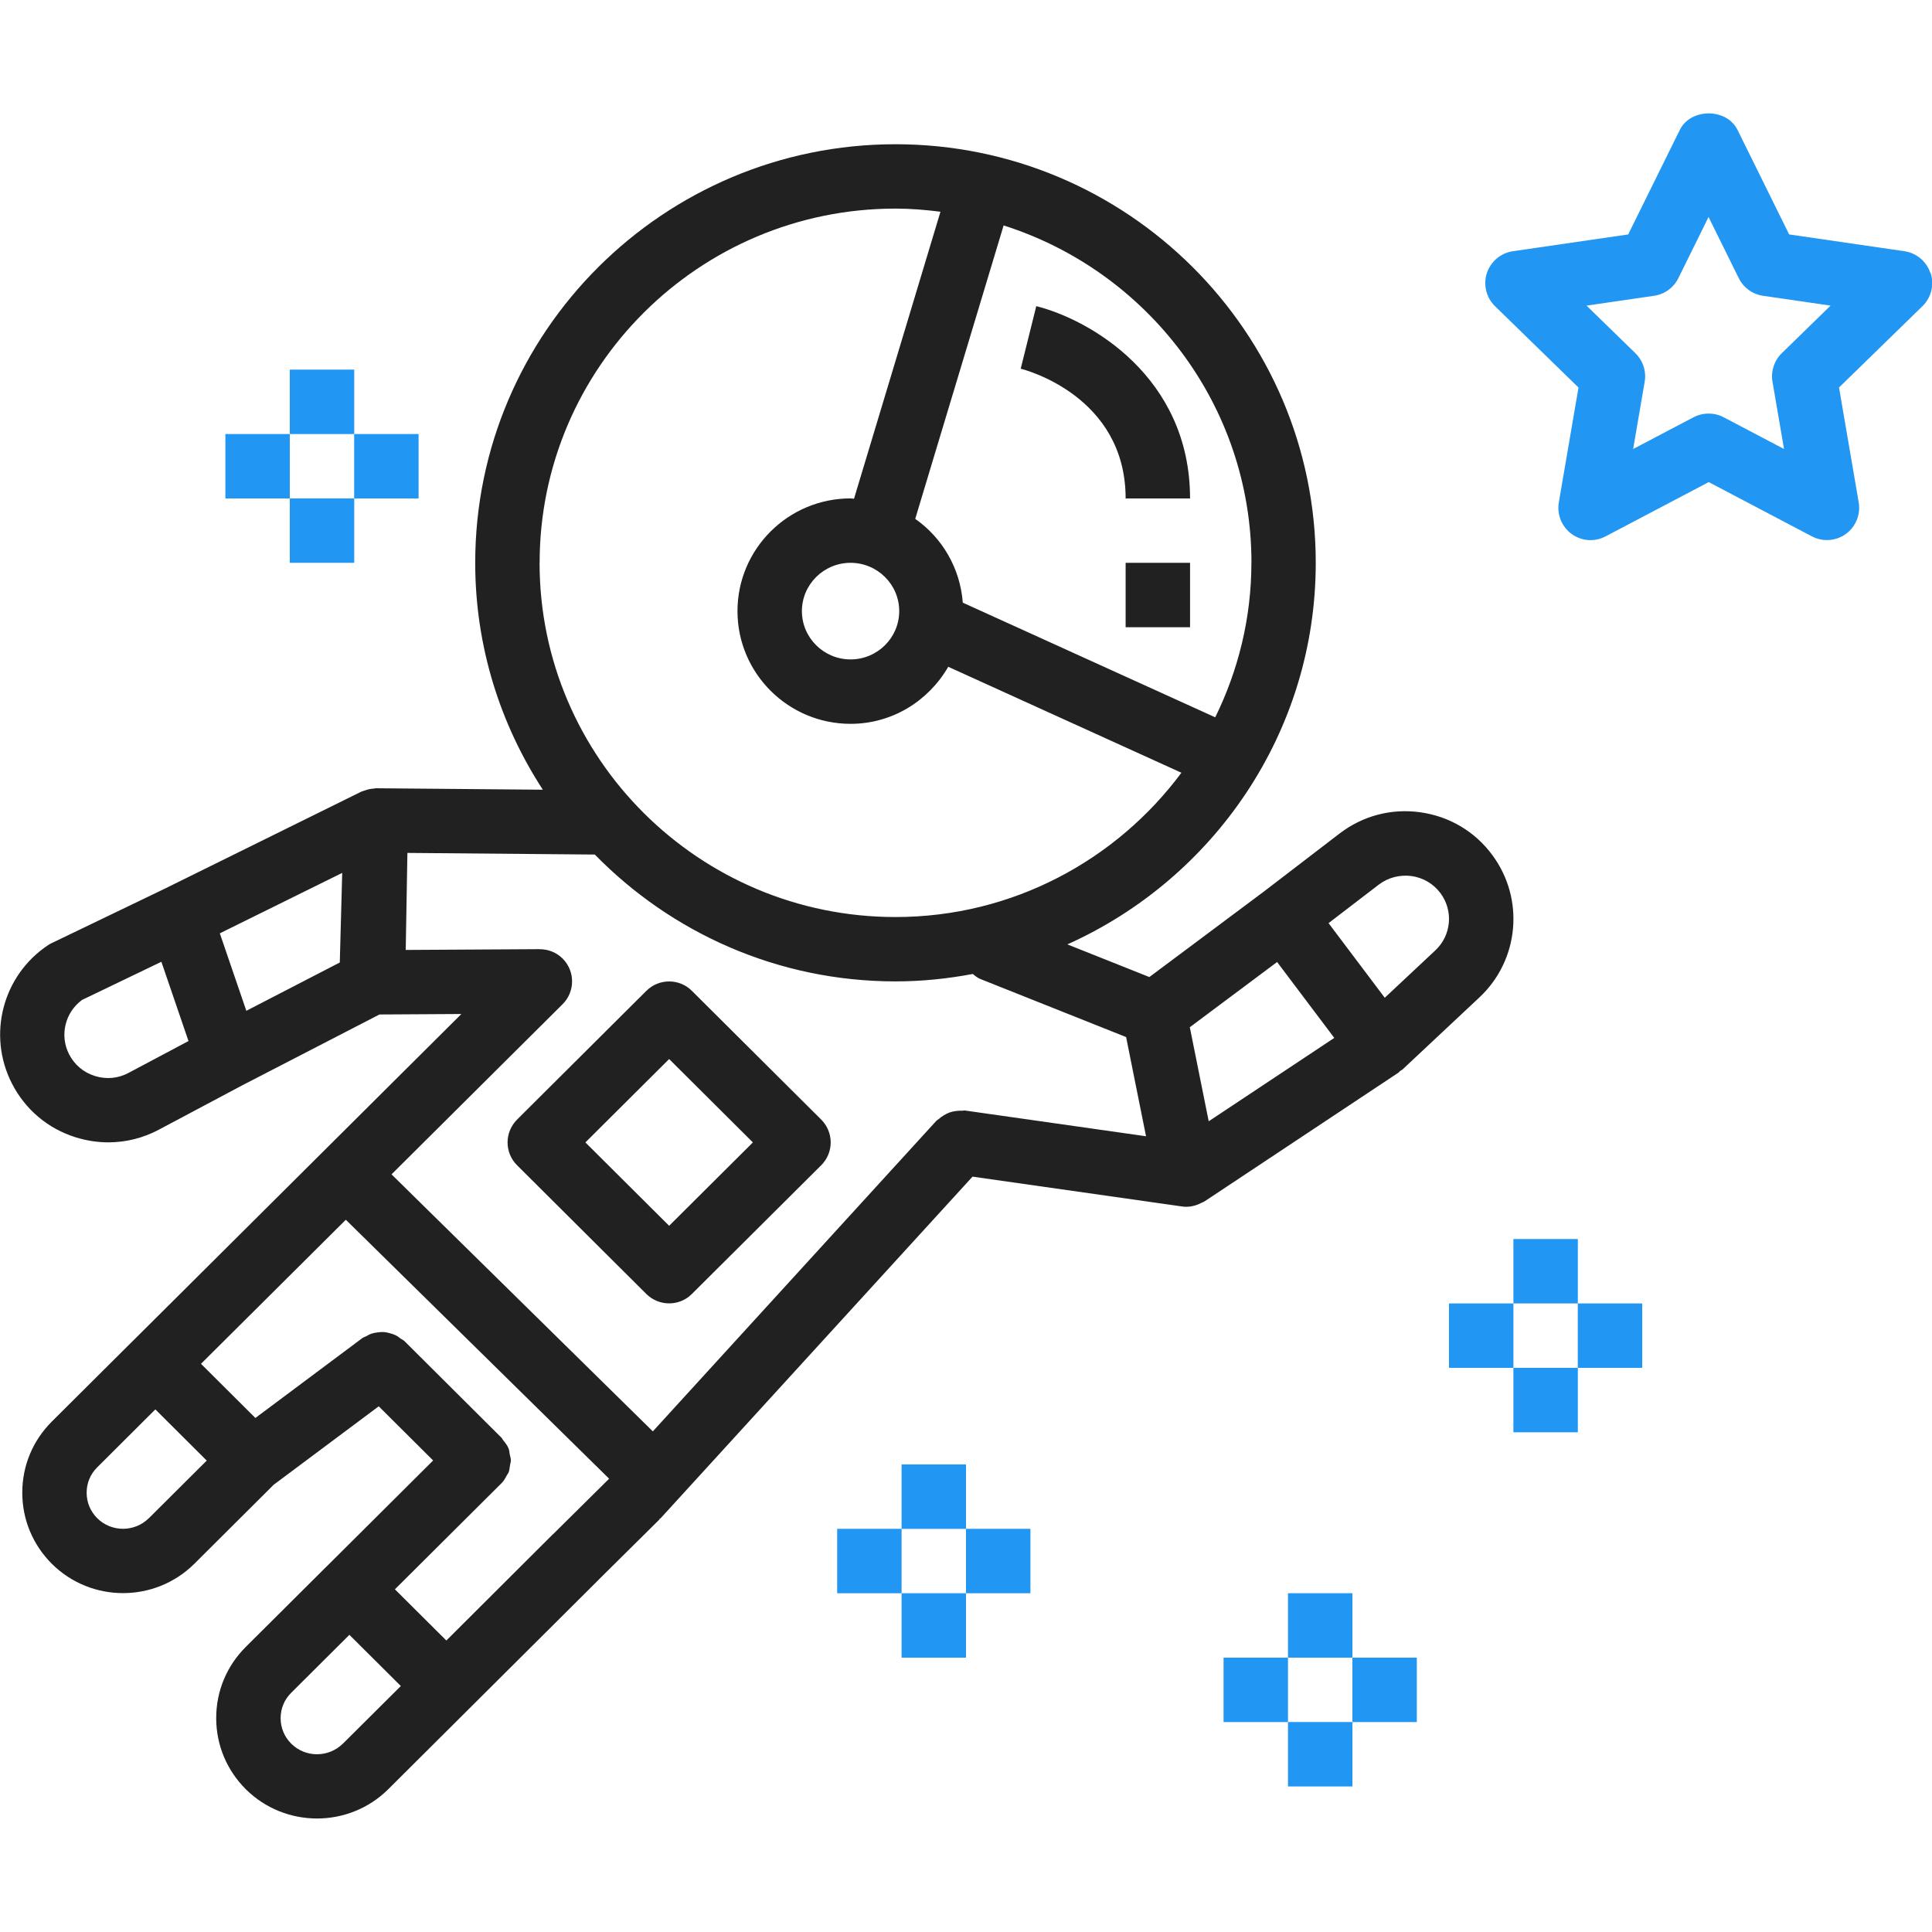
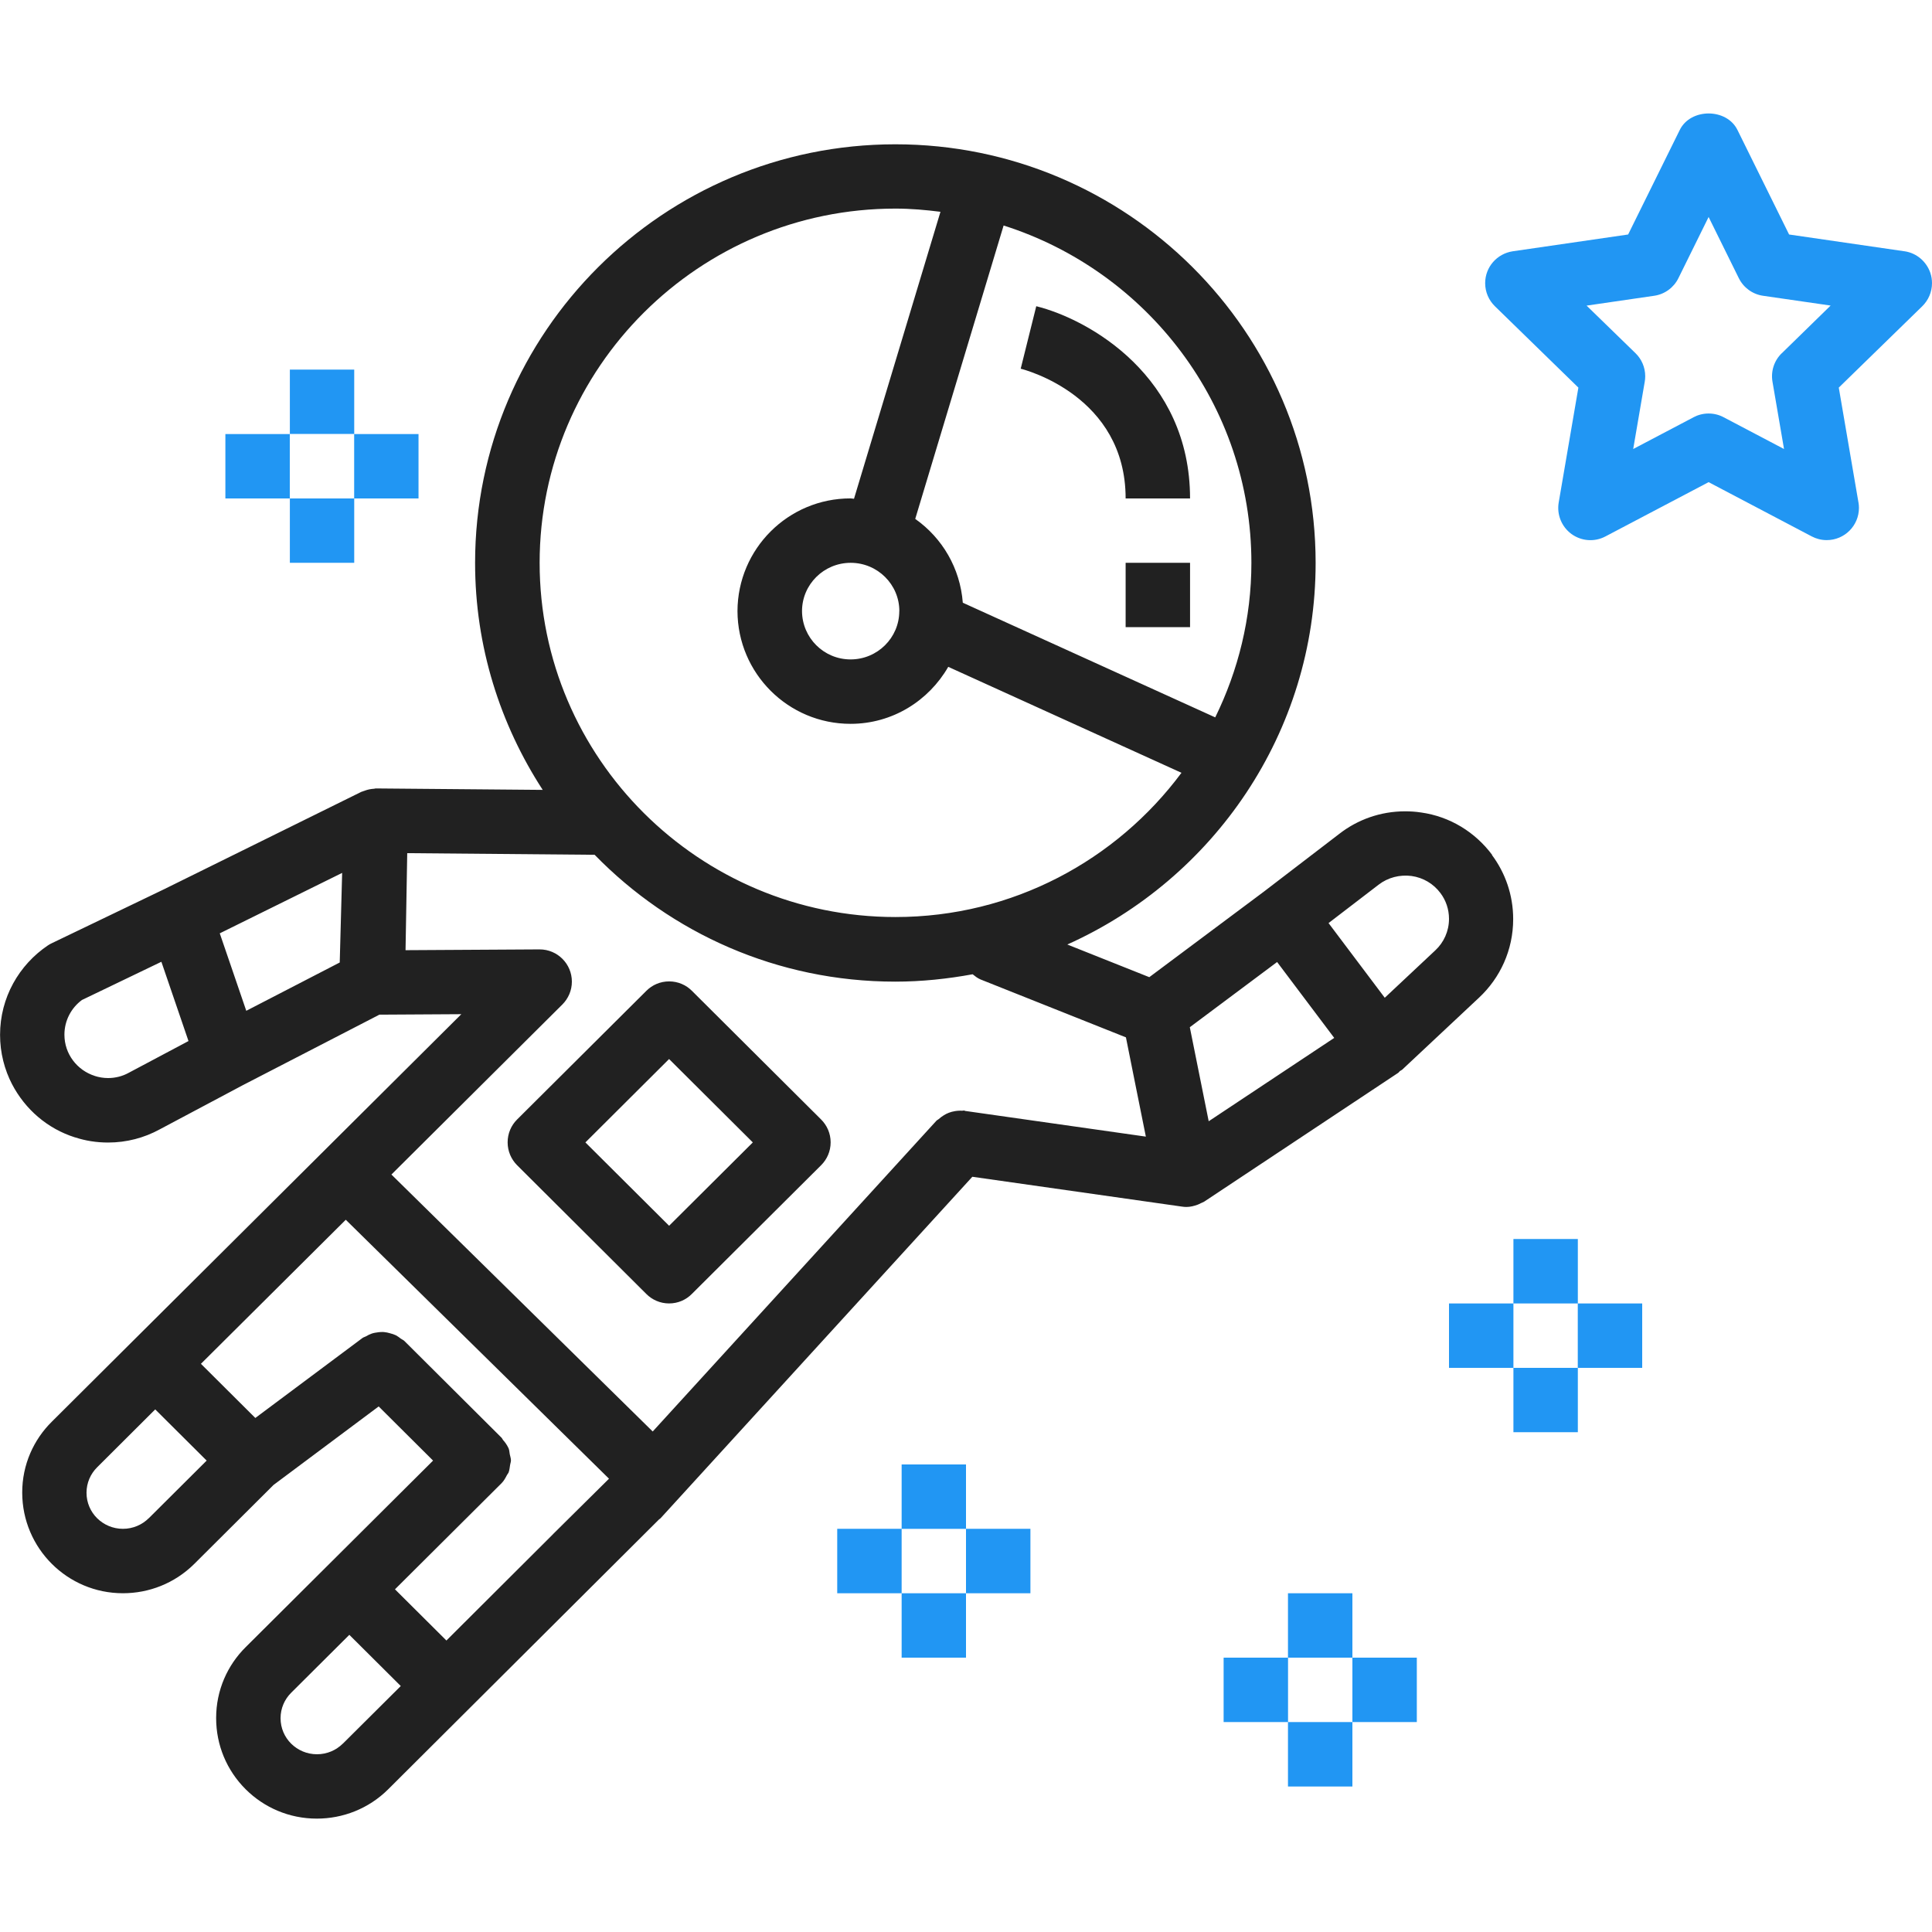
<svg xmlns="http://www.w3.org/2000/svg" version="1.1" width="32" height="32" viewBox="0 0 32 32">
-   <path fill="#2196f3" d="M31.974 4.524c-0.063-0.193-0.229-0.333-0.43-0.363l-1.91-0.278-0.855-1.731c-0.179-0.365-0.777-0.365-0.956 0l-0.855 1.731-1.91 0.278c-0.201 0.029-0.367 0.17-0.431 0.363-0.062 0.193-0.011 0.405 0.135 0.547l1.383 1.348-0.326 1.903c-0.034 0.2 0.048 0.402 0.212 0.522 0.166 0.121 0.382 0.135 0.562 0.040l1.709-0.899 1.709 0.899c0.078 0.041 0.164 0.061 0.249 0.061 0.11 0 0.221-0.034 0.314-0.102 0.164-0.119 0.246-0.322 0.212-0.522l-0.326-1.903 1.383-1.348c0.145-0.142 0.197-0.354 0.135-0.547zM29.511 5.851c-0.125 0.122-0.183 0.299-0.153 0.472l0.191 1.114-1-0.526c-0.078-0.041-0.163-0.061-0.249-0.061s-0.17 0.020-0.249 0.061l-1.001 0.526 0.191-1.114c0.030-0.173-0.028-0.349-0.153-0.472l-0.81-0.789 1.119-0.163c0.174-0.025 0.324-0.134 0.402-0.292l0.5-1.013 0.5 1.013c0.078 0.157 0.228 0.267 0.402 0.292l1.119 0.163-0.809 0.789z" />
-   <path fill="#2196f3" d="M26.134 20.522h-1.067v1.067h1.067v-1.067z" />
-   <path fill="#2196f3" d="M26.134 22.656h-1.067v1.067h1.067v-1.067z" />
-   <path fill="#2196f3" d="M27.2 21.589h-1.067v1.067h1.067v-1.067z" />
-   <path fill="#2196f3" d="M25.067 21.589h-1.067v1.067h1.067v-1.067z" />
-   <path fill="#2196f3" d="M22.4 26.389h-1.067v1.067h1.067v-1.067z" />
-   <path fill="#2196f3" d="M22.4 28.522h-1.067v1.067h1.067v-1.067z" />
-   <path fill="#2196f3" d="M23.467 27.456h-1.067v1.067h1.067v-1.067z" />
-   <path fill="#2196f3" d="M21.333 27.456h-1.067v1.067h1.067v-1.067z" />
-   <path fill="#2196f3" d="M16 24.256h-1.067v1.067h1.067v-1.067z" />
-   <path fill="#2196f3" d="M16 26.389h-1.067v1.067h1.067v-1.067z" />
-   <path fill="#2196f3" d="M17.067 25.322h-1.067v1.067h1.067v-1.067z" />
-   <path fill="#2196f3" d="M14.933 25.322h-1.067v1.067h1.067v-1.067z" />
-   <path fill="#2196f3" d="M5.867 6.122h-1.067v1.067h1.067v-1.067z" />
-   <path fill="#2196f3" d="M5.867 8.255h-1.067v1.067h1.067v-1.067z" />
-   <path fill="#2196f3" d="M6.933 7.189h-1.067v1.067h1.067v-1.067z" />
-   <path fill="#2196f3" d="M4.8 7.189h-1.067v1.067h1.067v-1.067z" />
-   <path fill="#212121" d="M24.715 14.159c-0.287-0.388-0.709-0.637-1.188-0.705-0.481-0.068-0.956 0.058-1.34 0.352l-1.252 0.96-1.898 1.417-1.358-0.541c2.421-1.086 4.114-3.508 4.114-6.32 0-3.823-3.123-6.933-6.961-6.933s-6.961 3.11-6.961 6.933c0 1.386 0.414 2.674 1.12 3.758l-2.764-0.024c-0.002 0-0.003 0-0.005 0-0.009 0-0.015 0.004-0.023 0.005-0.053 0.002-0.105 0.013-0.155 0.031-0.013 0.005-0.026 0.008-0.038 0.013-0.006 0.003-0.013 0.003-0.019 0.006l-3.233 1.596c-0.001 0-0.001 0-0.001 0.001l-1.893 0.911c-0.021 0.009-0.042 0.021-0.063 0.035-0.755 0.502-1.012 1.489-0.598 2.295 0.22 0.429 0.595 0.745 1.056 0.889 0.178 0.055 0.359 0.083 0.539 0.083 0.29 0 0.577-0.071 0.839-0.211l1.388-0.738 2.264-1.169 1.357-0.008-5.442 5.416c-0.001 0.001-0.001 0.001-0.002 0.001l-1.339 1.333c-0.316 0.315-0.49 0.732-0.49 1.178s0.174 0.863 0.49 1.179c0.325 0.323 0.752 0.485 1.179 0.485s0.854-0.162 1.18-0.485l1.314-1.309 1.741-1.3 0.901 0.897-1.762 1.754c-0 0.001-0.001 0.001-0.002 0.001l-1.339 1.333c-0.316 0.315-0.49 0.732-0.49 1.178s0.174 0.863 0.49 1.179c0.325 0.323 0.753 0.485 1.18 0.485s0.855-0.162 1.18-0.485l3.482-3.467c0.001-0.001 0.001-0.001 0.001-0.002l1.010-1-0.004-0.004c0.006-0.006 0.015-0.009 0.022-0.015l5.166-5.658 3.471 0.494c0.025 0.004 0.050 0.005 0.075 0.005 0.065 0 0.127-0.015 0.187-0.038 0.018-0.006 0.033-0.015 0.050-0.023 0.019-0.010 0.039-0.015 0.058-0.027l3.213-2.133c0.012-0.008 0.018-0.021 0.029-0.029 0.013-0.010 0.029-0.014 0.041-0.026l1.271-1.191c0.662-0.62 0.753-1.635 0.212-2.362zM2.13 17.77c-0.173 0.093-0.37 0.111-0.558 0.052-0.187-0.058-0.338-0.186-0.427-0.358-0.161-0.314-0.068-0.695 0.214-0.902l1.314-0.632 0.449 1.313-0.992 0.527zM5.628 15.942l-1.548 0.8-0.439-1.283 2.027-1.001-0.040 1.484zM20.727 9.322c0 0.918-0.219 1.785-0.599 2.559l-4.181-1.899c-0.044-0.573-0.341-1.075-0.788-1.388l1.464-4.86c2.378 0.756 4.105 2.974 4.105 5.588zM8.938 9.322c0-3.235 2.644-5.867 5.894-5.867 0.253 0 0.5 0.021 0.745 0.052l-1.432 4.754c-0.019-0.001-0.037-0.006-0.057-0.006-1.033 0-1.873 0.837-1.873 1.867s0.84 1.867 1.873 1.867c0.694 0 1.294-0.383 1.618-0.945l3.862 1.755c-1.075 1.446-2.795 2.39-4.737 2.39-3.25 0-5.894-2.632-5.894-5.867zM14.894 10.122c0 0.441-0.362 0.8-0.806 0.8s-0.806-0.359-0.806-0.8c0-0.441 0.362-0.8 0.806-0.8s0.806 0.359 0.806 0.8zM2.465 25.146c-0.236 0.234-0.619 0.234-0.854 0.001-0.114-0.114-0.176-0.263-0.176-0.423s0.062-0.309 0.176-0.421l0.962-0.959 0.851 0.848-0.959 0.955zM5.679 28.88c-0.236 0.234-0.619 0.235-0.855 0.001-0.114-0.114-0.176-0.263-0.176-0.423s0.062-0.309 0.176-0.421l0.963-0.959 0.852 0.848-0.96 0.955zM9.16 25.411c-0.001 0-0.001 0-0.002 0.001l-1.765 1.76-0.852-0.848 1.763-1.755c0 0 0 0 0-0s0.001-0.001 0.002-0.001c0.040-0.040 0.065-0.088 0.090-0.135 0.007-0.014 0.020-0.026 0.026-0.040 0.017-0.041 0.019-0.085 0.026-0.129 0.003-0.025 0.014-0.047 0.014-0.073 0-0.036-0.013-0.070-0.020-0.106-0.006-0.032-0.006-0.065-0.019-0.095-0.020-0.050-0.055-0.094-0.091-0.138-0.010-0.012-0.014-0.027-0.025-0.038 0 0 0 0-0.001 0s-0.001-0.002-0.001-0.002l-1.607-1.6c-0.017-0.017-0.039-0.024-0.058-0.038-0.028-0.022-0.055-0.042-0.087-0.058-0.030-0.015-0.061-0.024-0.093-0.033-0.034-0.010-0.067-0.017-0.103-0.020-0.033-0.002-0.063 0.001-0.095 0.005-0.036 0.004-0.069 0.009-0.104 0.020-0.034 0.011-0.063 0.027-0.094 0.045-0.020 0.011-0.042 0.015-0.061 0.029l-1.773 1.324-0.901-0.897 2.399-2.386 4.361 4.289-0.928 0.919zM15.979 18.394c-0.015-0.002-0.030 0.004-0.045 0.003-0.039-0.002-0.076 0.001-0.115 0.007-0.030 0.005-0.059 0.011-0.088 0.021-0.034 0.012-0.065 0.028-0.097 0.047-0.030 0.018-0.057 0.037-0.083 0.061-0.013 0.011-0.028 0.017-0.040 0.029l-4.698 5.146-4.328-4.257 2.833-2.818c0.209-0.208 0.21-0.546 0.002-0.755-0.105-0.105-0.243-0.157-0.381-0.156v-0.001l-2.219 0.013 0.028-1.607 3.104 0.027c1.265 1.294 3.029 2.101 4.981 2.101 0.437 0 0.864-0.045 1.279-0.123 0.040 0.032 0.079 0.065 0.13 0.085l2.41 0.96 0.152 0.758 0.178 0.885-3.003-0.427zM20.020 18.572l-0.313-1.558 1.446-1.080 0.947 1.257-2.080 1.381zM23.774 15.741l-0.838 0.785-0.931-1.236 0.831-0.637c0.155-0.119 0.351-0.168 0.543-0.143 0.193 0.027 0.364 0.128 0.48 0.284 0.217 0.292 0.18 0.699-0.085 0.947z" />
-   <path fill="#212121" d="M13.602 18.544l-2.143-2.133c-0.207-0.207-0.545-0.207-0.753 0l-2.142 2.133c-0.1 0.101-0.157 0.236-0.157 0.378s0.056 0.278 0.157 0.378l2.142 2.133c0.104 0.103 0.241 0.155 0.377 0.155s0.273-0.052 0.376-0.155l2.143-2.133c0.1-0.1 0.157-0.236 0.157-0.378s-0.057-0.278-0.157-0.378zM11.083 20.303l-1.387-1.381 1.387-1.381 1.387 1.381-1.387 1.381z" />
-   <path fill="#212121" d="M17.164 5.071l-0.258 1.036c0.071 0.018 1.738 0.452 1.738 2.149h1.067c-0-2.017-1.666-2.965-2.547-3.185z" />
-   <path fill="#212121" d="M19.711 9.322h-1.067v1.067h1.067v-1.067z" />
+   <path fill="#2196f3" d="M31.974 4.524c-0.064-0.191-0.227-0.332-0.427-0.362l-0.003-0-1.911-0.278-0.855-1.731c-0.179-0.365-0.777-0.365-0.956 0l-0.855 1.731-1.911 0.278c-0.26 0.039-0.457 0.26-0.457 0.528 0 0.15 0.062 0.285 0.161 0.382l1.383 1.348-0.326 1.903c-0.034 0.2 0.048 0.402 0.212 0.522 0.166 0.12 0.383 0.135 0.562 0.040l1.709-0.899 1.709 0.899c0.072 0.038 0.157 0.061 0.247 0.061 0.295 0 0.534-0.239 0.534-0.534 0-0.031-0.003-0.062-0.008-0.092l0 0.003-0.326-1.903 1.383-1.348c0.099-0.097 0.161-0.233 0.161-0.382 0-0.059-0.009-0.115-0.027-0.168l0.001 0.004zM29.511 5.851c-0.126 0.122-0.183 0.299-0.153 0.472l0.191 1.114-1-0.526c-0.072-0.039-0.158-0.062-0.249-0.062s-0.177 0.023-0.252 0.063l0.003-0.001-1 0.526 0.191-1.114c0.005-0.027 0.008-0.059 0.008-0.091 0-0.149-0.061-0.285-0.16-0.381l-0-0-0.811-0.789 1.119-0.163c0.174-0.025 0.324-0.134 0.402-0.292l0.5-1.013 0.5 1.013c0.078 0.158 0.228 0.267 0.402 0.292l1.119 0.162-0.809 0.79zM26.134 20.522h-1.067v1.067h1.067v-1.067zM26.134 22.656h-1.067v1.066h1.067v-1.066zM27.2 21.589h-1.067v1.067h1.067v-1.067zM25.067 21.589h-1.067v1.067h1.067v-1.067zM22.4 26.389h-1.067v1.067h1.067v-1.067zM22.4 28.523h-1.067v1.067h1.067v-1.067zM23.467 27.456h-1.067v1.067h1.067v-1.067zM21.334 27.456h-1.067v1.067h1.067v-1.067zM16 24.256h-1.066v1.067h1.066v-1.067zM16 26.389h-1.066v1.067h1.066v-1.067zM17.067 25.322h-1.067v1.067h1.067v-1.067zM14.934 25.322h-1.067v1.067h1.067v-1.067zM5.867 6.122h-1.066v1.066h1.066v-1.066zM5.867 8.256h-1.066v1.066h1.066v-1.066zM6.933 7.189h-1.067v1.067h1.066v-1.067zM4.8 7.189h-1.067v1.067h1.067v-1.067z" />
+   <path fill="#212121" d="M24.715 14.16c-0.28-0.376-0.698-0.636-1.179-0.703l-0.009-0.001c-0.076-0.012-0.164-0.018-0.254-0.018-0.411 0-0.789 0.139-1.090 0.373l0.004-0.003-1.253 0.96-1.898 1.417-1.358-0.541c2.421-1.086 4.113-3.508 4.113-6.32 0-3.823-3.122-6.934-6.961-6.934s-6.961 3.11-6.961 6.934c0 1.386 0.415 2.674 1.12 3.759l-2.768-0.024c-0.009 0-0.016 0.005-0.023 0.005-0.057 0.003-0.11 0.014-0.159 0.033l0.004-0.001c-0.013 0.005-0.026 0.007-0.038 0.013-0.006 0.003-0.013 0.003-0.019 0.006l-3.233 1.596c-0 0-0.001 0-0.001 0.001l-1.893 0.91c-0.024 0.011-0.045 0.023-0.064 0.036l0.001-0.001c-0.482 0.324-0.795 0.867-0.795 1.483 0 0.297 0.073 0.577 0.201 0.823l-0.005-0.010c0.22 0.424 0.592 0.742 1.043 0.885l0.013 0.003c0.161 0.053 0.345 0.083 0.537 0.083 0.308 0 0.598-0.078 0.851-0.216l-0.009 0.005 1.388-0.738 2.264-1.169 1.357-0.008-5.442 5.415c0 0.001-0.001 0.001-0.001 0.001l-1.339 1.333c-0.303 0.299-0.491 0.714-0.491 1.173 0 0.002 0 0.003 0 0.005v-0c0.002 0.919 0.748 1.664 1.667 1.664 0.001 0 0.002 0 0.002 0h-0c0.428 0 0.854-0.162 1.18-0.485l1.314-1.309 1.741-1.3 0.901 0.897-3.102 3.088c-0.303 0.299-0.491 0.715-0.491 1.174 0 0.001 0 0.003 0 0.004v-0c0 0.445 0.174 0.864 0.49 1.179 0.302 0.3 0.717 0.485 1.176 0.485 0.001 0 0.002 0 0.003 0h-0c0.427 0 0.855-0.162 1.18-0.485l4.488-4.472c0.007-0.006 0.016-0.009 0.022-0.016l5.166-5.658 3.471 0.494c0.025 0.004 0.050 0.006 0.075 0.006 0.064 0 0.127-0.016 0.187-0.038 0.017-0.006 0.032-0.015 0.049-0.023 0.019-0.010 0.039-0.015 0.058-0.027l3.213-2.133c0.012-0.008 0.018-0.021 0.029-0.030 0.013-0.010 0.029-0.014 0.041-0.026l1.271-1.191c0.348-0.326 0.564-0.787 0.564-1.3 0-0.4-0.132-0.769-0.355-1.066l0.003 0.005zM2.13 17.77c-0.098 0.054-0.215 0.086-0.34 0.086-0.078 0-0.153-0.013-0.224-0.036l0.005 0.001c-0.294-0.093-0.504-0.364-0.504-0.683 0-0.236 0.114-0.445 0.29-0.575l0.002-0.001 1.314-0.632 0.316 0.924 0.133 0.389-0.992 0.527zM5.627 15.942l-1.548 0.8-0.255-0.746-0.184-0.537 2.027-1.001-0.040 1.484zM20.727 9.322c0 0.918-0.219 1.785-0.599 2.56l-4.181-1.899c-0.044-0.575-0.342-1.072-0.782-1.384l-0.006-0.004 1.464-4.86c2.377 0.756 4.104 2.974 4.104 5.588zM8.938 9.322c0-3.235 2.644-5.867 5.894-5.867 0.253 0 0.5 0.022 0.745 0.053l-1.432 4.753c-0.019 0-0.037-0.006-0.057-0.006-0 0-0.001 0-0.001 0-1.032 0-1.869 0.835-1.872 1.867v0c0.003 1.031 0.84 1.867 1.872 1.867 0 0 0 0 0.001 0h-0c0.695 0 1.295-0.383 1.618-0.944l3.863 1.755c-1.075 1.446-2.795 2.389-4.737 2.389-3.25 0-5.894-2.632-5.894-5.867zM14.895 10.122c0 0.441-0.362 0.8-0.806 0.8-0 0-0.001 0-0.001 0-0.443 0-0.802-0.358-0.804-0.8v-0c0-0.441 0.361-0.8 0.806-0.8s0.806 0.359 0.806 0.8zM2.464 25.146c-0.11 0.109-0.261 0.176-0.428 0.176s-0.317-0.067-0.427-0.175l0 0c-0.109-0.108-0.176-0.257-0.176-0.422s0.067-0.314 0.176-0.422l0-0 0.962-0.959 0.852 0.848-0.959 0.955zM5.678 28.88c-0.11 0.109-0.261 0.176-0.428 0.176s-0.317-0.067-0.427-0.175l0 0c-0.109-0.108-0.176-0.257-0.176-0.422s0.067-0.314 0.176-0.422l0-0 0.963-0.959 0.852 0.848-0.96 0.955zM9.16 25.411l-0.001 0.001-1.765 1.76-0.852-0.848 1.765-1.757c0.040-0.040 0.065-0.088 0.090-0.136 0.007-0.014 0.020-0.026 0.026-0.040 0.016-0.041 0.019-0.085 0.026-0.128 0.003-0.025 0.014-0.048 0.014-0.073 0-0.035-0.013-0.070-0.020-0.105-0.006-0.032-0.006-0.064-0.019-0.096-0.025-0.053-0.055-0.098-0.092-0.138l0 0c-0.010-0.012-0.014-0.027-0.025-0.038h-0.001s0-0.001-0.001-0.002l-1.607-1.6c-0.017-0.017-0.039-0.024-0.058-0.038-0.025-0.021-0.054-0.040-0.084-0.057l-0.003-0.001c-0.026-0.013-0.058-0.023-0.090-0.031l-0.003-0.001c-0.030-0.009-0.065-0.017-0.101-0.020l-0.002-0c-0.007-0-0.015-0.001-0.023-0.001-0.026 0-0.051 0.002-0.075 0.005l0.003-0c-0.036 0.005-0.069 0.009-0.104 0.021-0.036 0.013-0.067 0.028-0.096 0.046l0.002-0.001c-0.020 0.011-0.043 0.015-0.061 0.029l-1.774 1.324-0.901-0.897 2.399-2.386 4.36 4.289-0.928 0.919zM15.979 18.394c-0.016-0.002-0.030 0.004-0.046 0.003-0.008-0-0.017-0.001-0.027-0.001-0.031 0-0.062 0.003-0.092 0.008l0.003-0c-0.070 0.011-0.132 0.035-0.187 0.070l0.002-0.001c-0.031 0.019-0.058 0.039-0.083 0.062l0-0c-0.013 0.011-0.028 0.016-0.040 0.029l-4.698 5.146-4.328-4.256 2.833-2.818c0.096-0.097 0.156-0.23 0.156-0.377 0-0.295-0.239-0.534-0.534-0.534-0.001 0-0.001 0-0.002 0h0l-2.219 0.013 0.028-1.607 3.104 0.027c1.264 1.297 3.027 2.101 4.978 2.101 0.001 0 0.002 0 0.003 0h-0c0.438 0 0.864-0.046 1.28-0.122 0.040 0.032 0.080 0.064 0.129 0.085l2.41 0.96 0.152 0.759 0.178 0.885-3.003-0.427zM20.020 18.572l-0.313-1.558 1.446-1.080 0.946 1.257-2.080 1.381zM23.773 15.741l-0.837 0.785-0.931-1.237 0.831-0.637c0.155-0.119 0.351-0.168 0.543-0.143 0.193 0.027 0.364 0.128 0.48 0.284 0.088 0.117 0.141 0.265 0.141 0.426 0 0.206-0.087 0.391-0.226 0.521l-0 0z" />
+   <path fill="#212121" d="M13.602 18.544l-2.143-2.134c-0.096-0.096-0.229-0.155-0.376-0.155s-0.28 0.059-0.376 0.155l-2.143 2.133c-0.097 0.097-0.156 0.23-0.156 0.378s0.060 0.281 0.156 0.378l-0-0 2.142 2.134c0.096 0.096 0.229 0.156 0.376 0.156s0.28-0.059 0.376-0.156v0l2.143-2.134c0.097-0.097 0.157-0.23 0.157-0.378s-0.060-0.281-0.157-0.378l-0-0zM11.083 20.303l-1.387-1.381 1.386-1.381 1.387 1.381-1.387 1.381zM17.164 5.071l-0.258 1.036c0.071 0.018 1.738 0.452 1.738 2.149h1.067c0-2.017-1.666-2.965-2.547-3.184zM19.711 9.322h-1.067v1.066h1.067v-1.066z" />
</svg>
